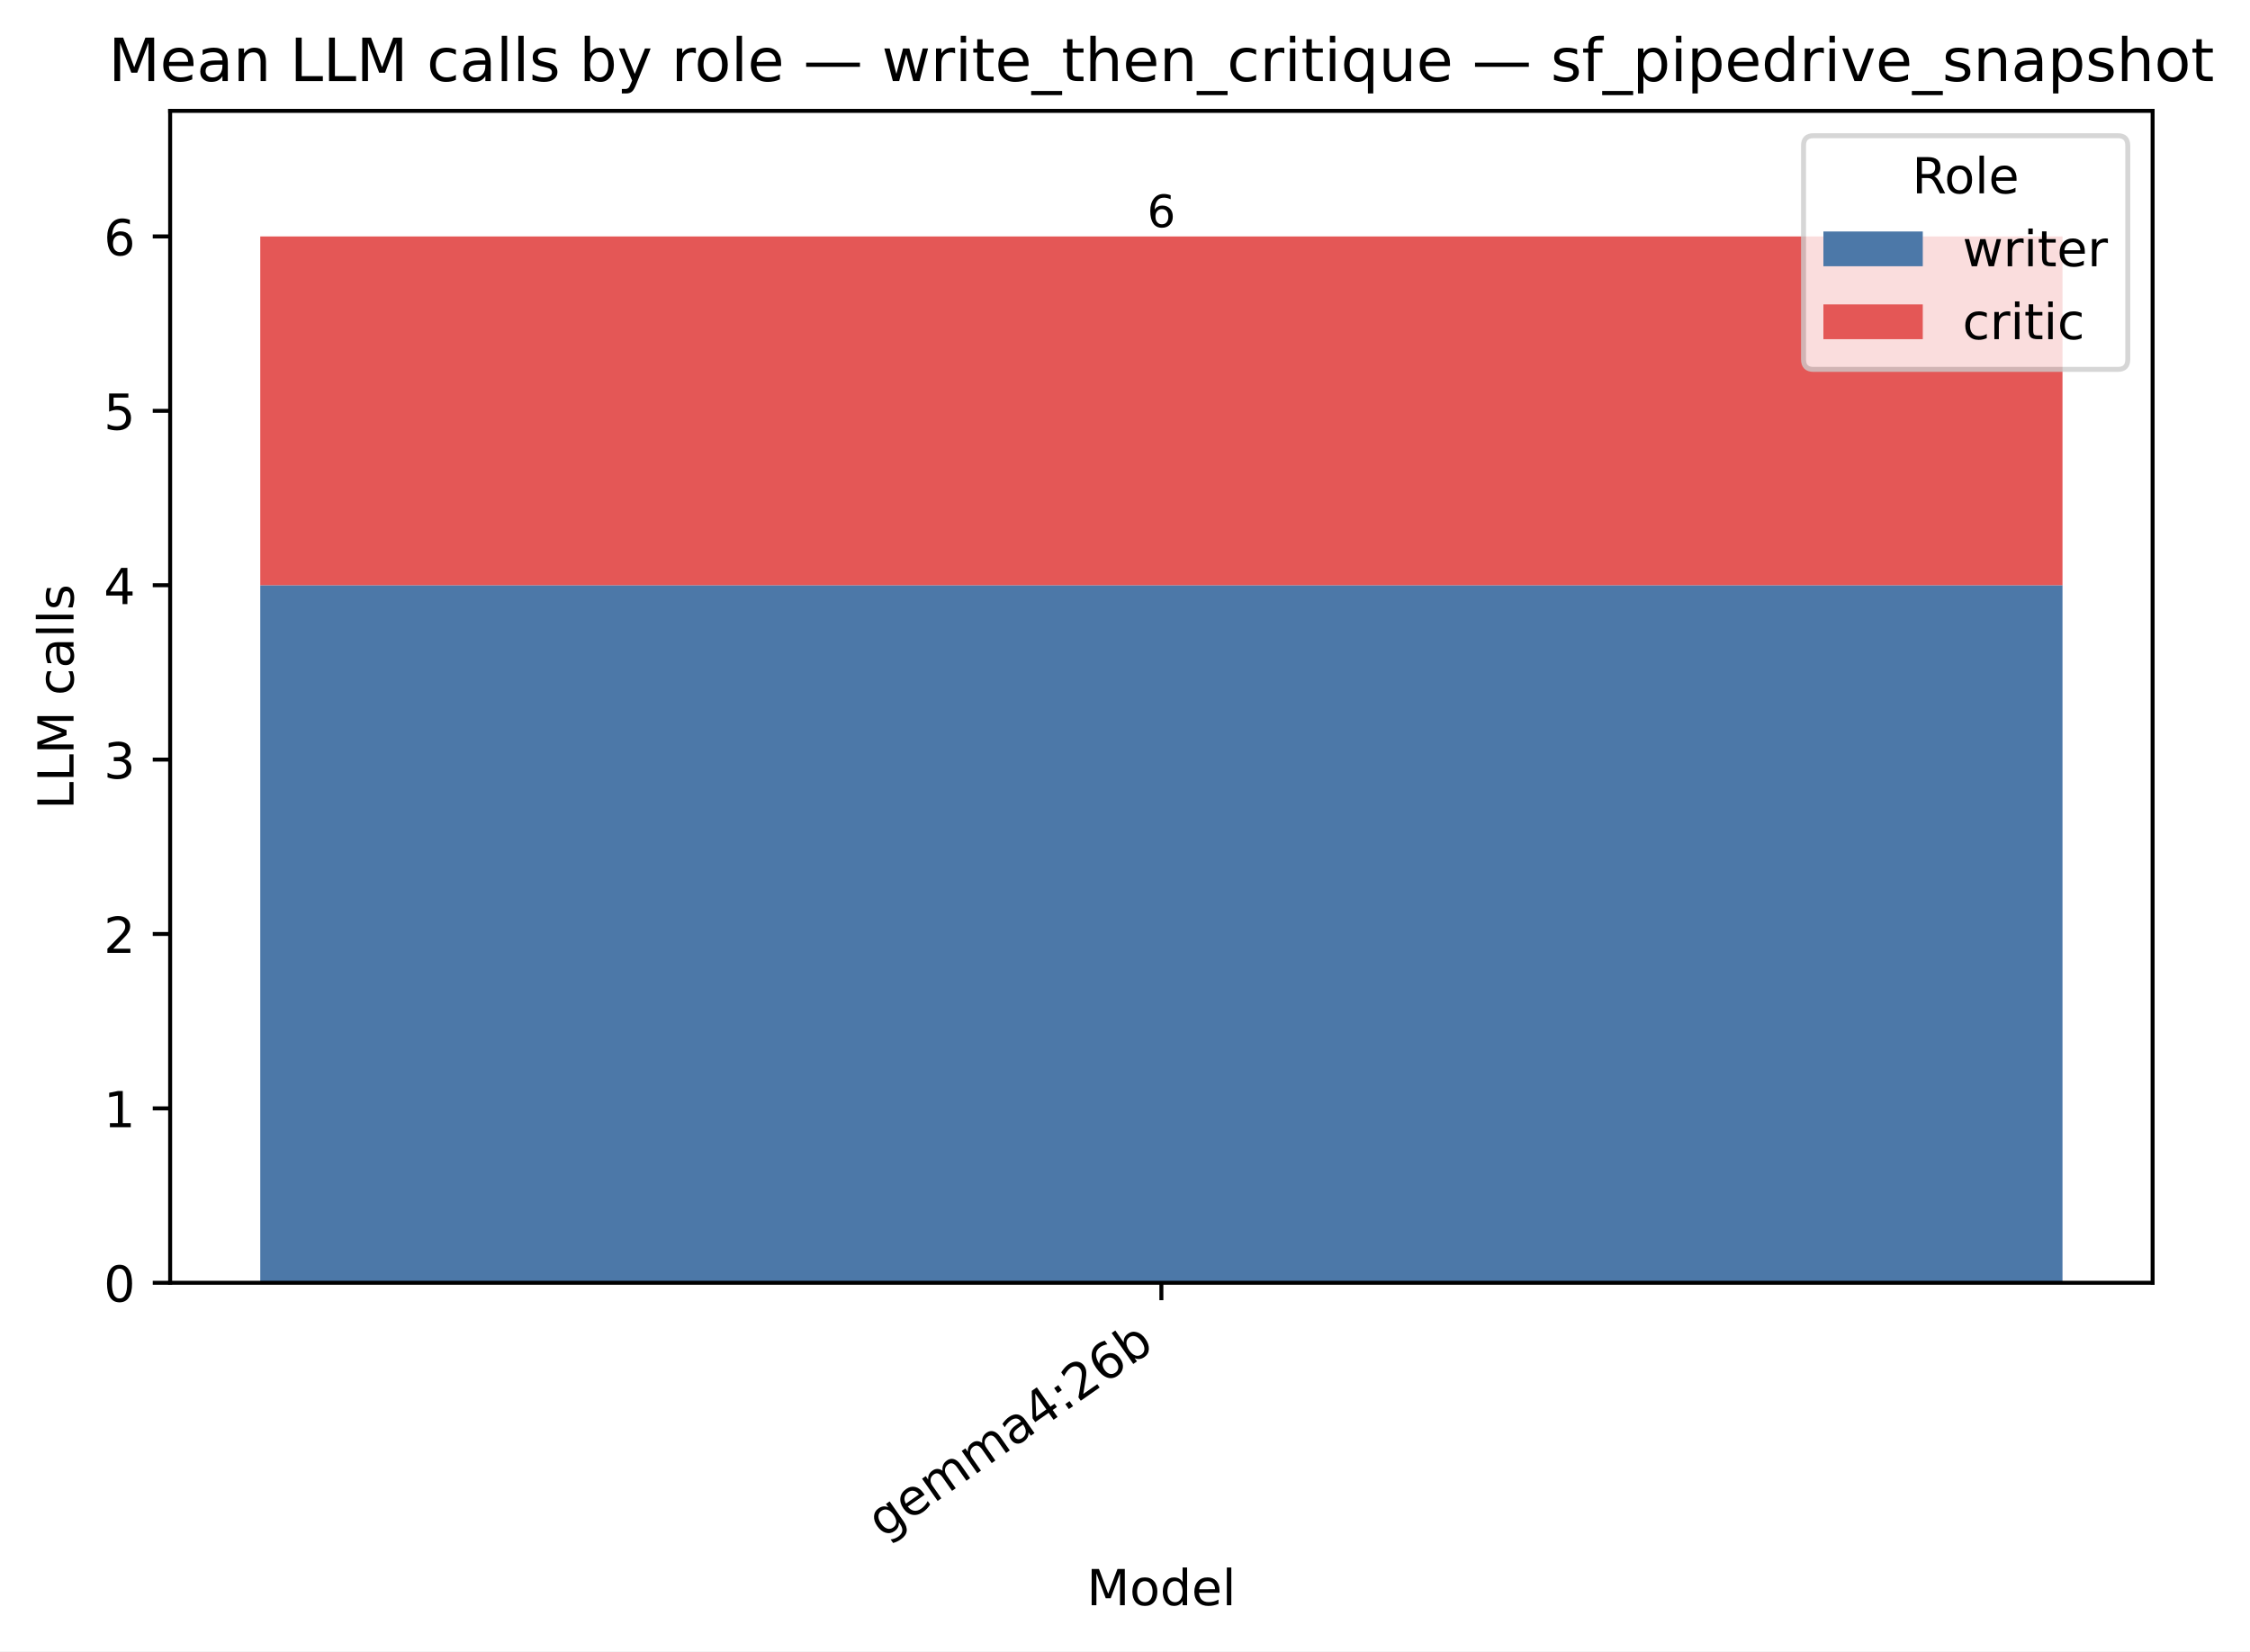
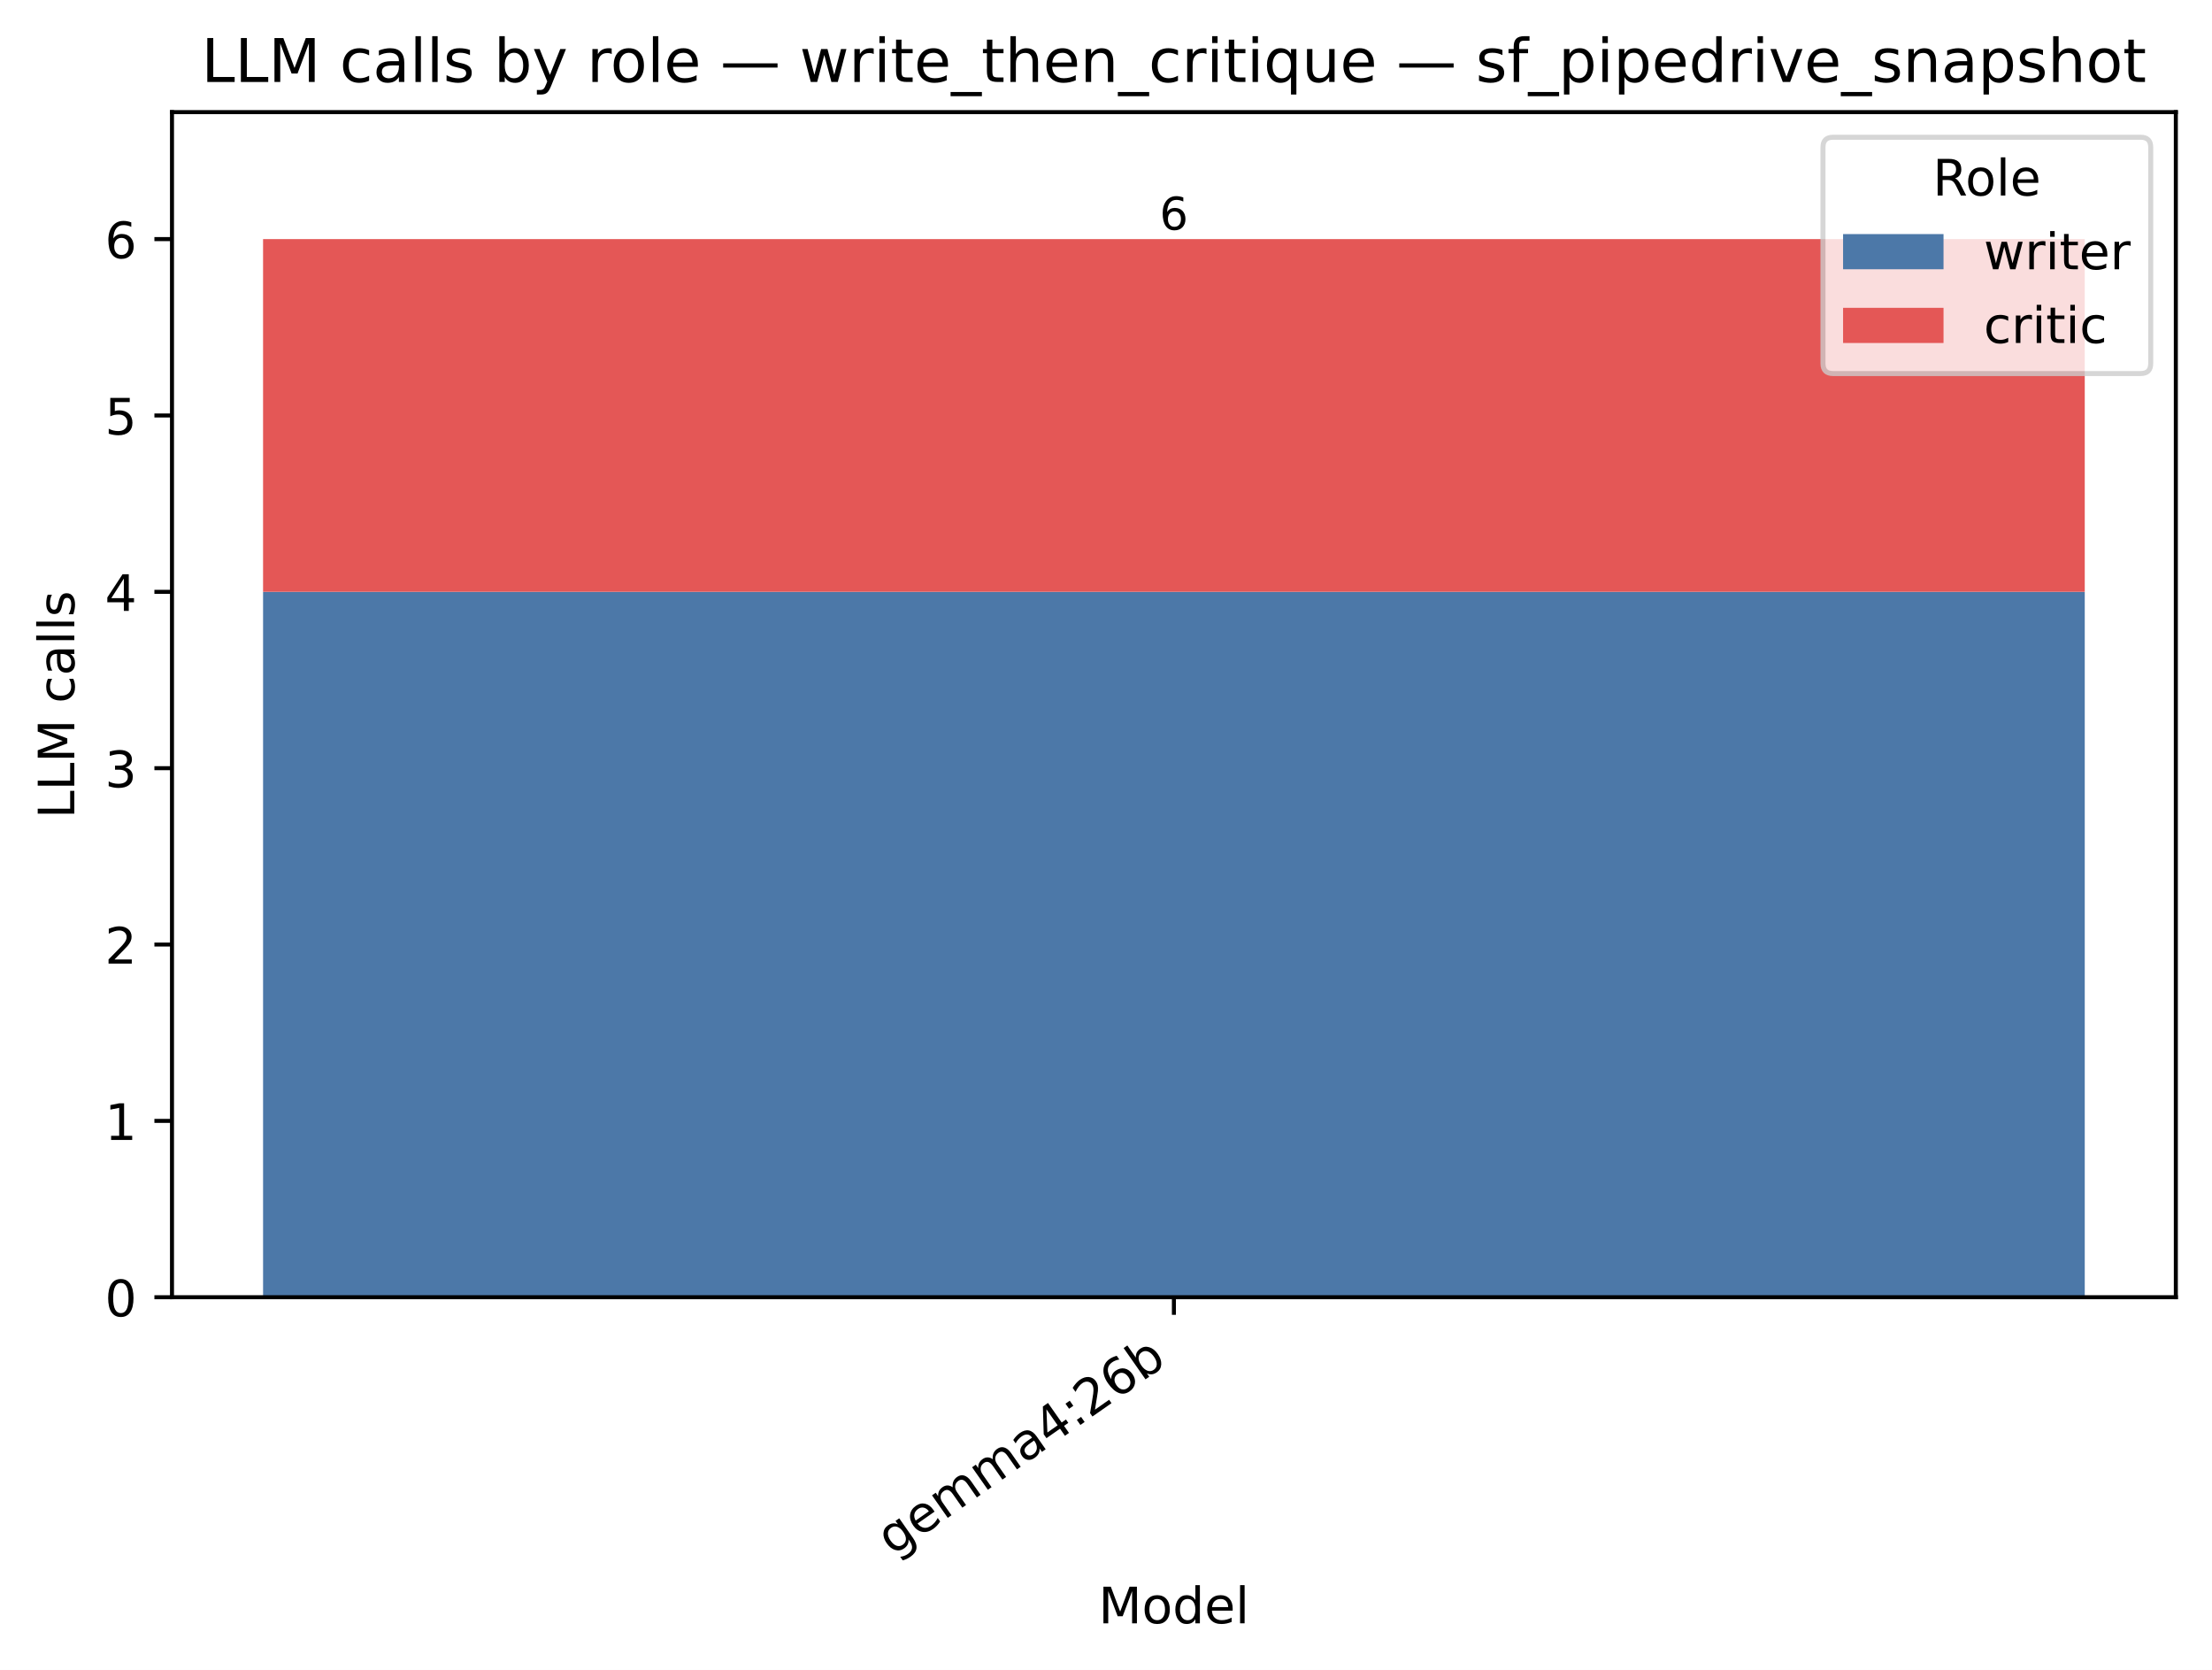
- <svg xmlns="http://www.w3.org/2000/svg" xmlns:xlink="http://www.w3.org/1999/xlink" width="452.798pt" height="332.4pt" viewBox="0 0 452.798 332.4" version="1.1">
+ <svg xmlns="http://www.w3.org/2000/svg" xmlns:xlink="http://www.w3.org/1999/xlink" width="440.4pt" height="332.4pt" viewBox="0 0 440.4 332.4" version="1.1">
  <defs>
    <style type="text/css">*{stroke-linejoin: round; stroke-linecap: butt}</style>
  </defs>
  <g id="figure_1">
    <g id="patch_1">
-       <path d="M 0 332.4  L 452.798 332.4  L 452.798 0  L 0 0  z " style="fill: #ffffff" />
+       <path d="M 0 332.4  L 440.4 332.4  L 440.4 0  L 0 0  z " style="fill: #ffffff" />
    </g>
    <g id="axes_1">
      <g id="patch_2">
        <path d="M 34.241 258.212  L 433.2 258.212  L 433.2 22.318  L 34.241 22.318  z " style="fill: #ffffff" />
      </g>
      <g id="patch_3">
-         <path d="M 52.375 258.212  L 415.065 258.212  L 415.065 117.799  L 52.375 117.799  z " clip-path="url(#pc215f3745f)" style="fill: #4c78a8" />
+         <path d="M 52.375 258.212  L 415.065 258.212  L 415.065 117.799  L 52.375 117.799  z " clip-path="url(#p7a278c4575)" style="fill: #4c78a8" />
      </g>
      <g id="patch_4">
-         <path d="M 52.375 117.799  L 415.065 117.799  L 415.065 47.593  L 52.375 47.593  z " clip-path="url(#pc215f3745f)" style="fill: #e45756" />
+         <path d="M 52.375 117.799  L 415.065 117.799  L 415.065 47.593  L 52.375 47.593  z " clip-path="url(#p7a278c4575)" style="fill: #e45756" />
      </g>
      <g id="matplotlib.axis_1">
        <g id="xtick_1">
          <g id="line2d_1">
            <defs>
-               <path id="mae33319d83" d="M 0 0  L 0 3.5  " style="stroke: #000000; stroke-width: 0.8" />
-             </defs>
-             <g>
-               <use xlink:href="#mae33319d83" x="233.72" y="258.212" style="stroke: #000000; stroke-width: 0.8" />
+               <path id="m9c8dc7c810" d="M 0 0  L 0 3.5  " style="stroke: #000000; stroke-width: 0.8" />
+             </defs>
+             <g>
+               <use xlink:href="#m9c8dc7c810" x="233.72" y="258.212" style="stroke: #000000; stroke-width: 0.8" />
            </g>
          </g>
          <g id="text_1">
            <g transform="translate(177.7131 309.8178) rotate(-35) scale(0.1 -0.1)">
              <defs>
                <path id="DejaVuSans-67" d="M 2906 1791  Q 2906 2416 2648 2759  Q 2391 3103 1925 3103  Q 1463 3103 1205 2759  Q 947 2416 947 1791  Q 947 1169 1205 825  Q 1463 481 1925 481  Q 2391 481 2648 825  Q 2906 1169 2906 1791  z M 3481 434  Q 3481 -459 3084 -895  Q 2688 -1331 1869 -1331  Q 1566 -1331 1297 -1286  Q 1028 -1241 775 -1147  L 775 -588  Q 1028 -725 1275 -790  Q 1522 -856 1778 -856  Q 2344 -856 2625 -561  Q 2906 -266 2906 331  L 2906 616  Q 2728 306 2450 153  Q 2172 0 1784 0  Q 1141 0 747 490  Q 353 981 353 1791  Q 353 2603 747 3093  Q 1141 3584 1784 3584  Q 2172 3584 2450 3431  Q 2728 3278 2906 2969  L 2906 3500  L 3481 3500  L 3481 434  z " transform="scale(0.015625)" />
                <path id="DejaVuSans-65" d="M 3597 1894  L 3597 1613  L 953 1613  Q 991 1019 1311 708  Q 1631 397 2203 397  Q 2534 397 2845 478  Q 3156 559 3463 722  L 3463 178  Q 3153 47 2828 -22  Q 2503 -91 2169 -91  Q 1331 -91 842 396  Q 353 884 353 1716  Q 353 2575 817 3079  Q 1281 3584 2069 3584  Q 2775 3584 3186 3129  Q 3597 2675 3597 1894  z M 3022 2063  Q 3016 2534 2758 2815  Q 2500 3097 2075 3097  Q 1594 3097 1305 2825  Q 1016 2553 972 2059  L 3022 2063  z " transform="scale(0.015625)" />
                <path id="DejaVuSans-6d" d="M 3328 2828  Q 3544 3216 3844 3400  Q 4144 3584 4550 3584  Q 5097 3584 5394 3201  Q 5691 2819 5691 2113  L 5691 0  L 5113 0  L 5113 2094  Q 5113 2597 4934 2840  Q 4756 3084 4391 3084  Q 3944 3084 3684 2787  Q 3425 2491 3425 1978  L 3425 0  L 2847 0  L 2847 2094  Q 2847 2600 2669 2842  Q 2491 3084 2119 3084  Q 1678 3084 1418 2786  Q 1159 2488 1159 1978  L 1159 0  L 581 0  L 581 3500  L 1159 3500  L 1159 2956  Q 1356 3278 1631 3431  Q 1906 3584 2284 3584  Q 2666 3584 2933 3390  Q 3200 3197 3328 2828  z " transform="scale(0.015625)" />
                <path id="DejaVuSans-61" d="M 2194 1759  Q 1497 1759 1228 1600  Q 959 1441 959 1056  Q 959 750 1161 570  Q 1363 391 1709 391  Q 2188 391 2477 730  Q 2766 1069 2766 1631  L 2766 1759  L 2194 1759  z M 3341 1997  L 3341 0  L 2766 0  L 2766 531  Q 2569 213 2275 61  Q 1981 -91 1556 -91  Q 1019 -91 701 211  Q 384 513 384 1019  Q 384 1609 779 1909  Q 1175 2209 1959 2209  L 2766 2209  L 2766 2266  Q 2766 2663 2505 2880  Q 2244 3097 1772 3097  Q 1472 3097 1187 3025  Q 903 2953 641 2809  L 641 3341  Q 956 3463 1253 3523  Q 1550 3584 1831 3584  Q 2591 3584 2966 3190  Q 3341 2797 3341 1997  z " transform="scale(0.015625)" />
                <path id="DejaVuSans-34" d="M 2419 4116  L 825 1625  L 2419 1625  L 2419 4116  z M 2253 4666  L 3047 4666  L 3047 1625  L 3713 1625  L 3713 1100  L 3047 1100  L 3047 0  L 2419 0  L 2419 1100  L 313 1100  L 313 1709  L 2253 4666  z " transform="scale(0.015625)" />
                <path id="DejaVuSans-3a" d="M 750 794  L 1409 794  L 1409 0  L 750 0  L 750 794  z M 750 3309  L 1409 3309  L 1409 2516  L 750 2516  L 750 3309  z " transform="scale(0.015625)" />
                <path id="DejaVuSans-32" d="M 1228 531  L 3431 531  L 3431 0  L 469 0  L 469 531  Q 828 903 1448 1529  Q 2069 2156 2228 2338  Q 2531 2678 2651 2914  Q 2772 3150 2772 3378  Q 2772 3750 2511 3984  Q 2250 4219 1831 4219  Q 1534 4219 1204 4116  Q 875 4013 500 3803  L 500 4441  Q 881 4594 1212 4672  Q 1544 4750 1819 4750  Q 2544 4750 2975 4387  Q 3406 4025 3406 3419  Q 3406 3131 3298 2873  Q 3191 2616 2906 2266  Q 2828 2175 2409 1742  Q 1991 1309 1228 531  z " transform="scale(0.015625)" />
                <path id="DejaVuSans-36" d="M 2113 2584  Q 1688 2584 1439 2293  Q 1191 2003 1191 1497  Q 1191 994 1439 701  Q 1688 409 2113 409  Q 2538 409 2786 701  Q 3034 994 3034 1497  Q 3034 2003 2786 2293  Q 2538 2584 2113 2584  z M 3366 4563  L 3366 3988  Q 3128 4100 2886 4159  Q 2644 4219 2406 4219  Q 1781 4219 1451 3797  Q 1122 3375 1075 2522  Q 1259 2794 1537 2939  Q 1816 3084 2150 3084  Q 2853 3084 3261 2657  Q 3669 2231 3669 1497  Q 3669 778 3244 343  Q 2819 -91 2113 -91  Q 1303 -91 875 529  Q 447 1150 447 2328  Q 447 3434 972 4092  Q 1497 4750 2381 4750  Q 2619 4750 2861 4703  Q 3103 4656 3366 4563  z " transform="scale(0.015625)" />
                <path id="DejaVuSans-62" d="M 3116 1747  Q 3116 2381 2855 2742  Q 2594 3103 2138 3103  Q 1681 3103 1420 2742  Q 1159 2381 1159 1747  Q 1159 1113 1420 752  Q 1681 391 2138 391  Q 2594 391 2855 752  Q 3116 1113 3116 1747  z M 1159 2969  Q 1341 3281 1617 3432  Q 1894 3584 2278 3584  Q 2916 3584 3314 3078  Q 3713 2572 3713 1747  Q 3713 922 3314 415  Q 2916 -91 2278 -91  Q 1894 -91 1617 61  Q 1341 213 1159 525  L 1159 0  L 581 0  L 581 4863  L 1159 4863  L 1159 2969  z " transform="scale(0.015625)" />
              </defs>
              <use xlink:href="#DejaVuSans-67" />
              <use xlink:href="#DejaVuSans-65" transform="translate(63.47656 0)" />
              <use xlink:href="#DejaVuSans-6d" transform="translate(125 0)" />
              <use xlink:href="#DejaVuSans-6d" transform="translate(222.4121 0)" />
              <use xlink:href="#DejaVuSans-61" transform="translate(319.8242 0)" />
              <use xlink:href="#DejaVuSans-34" transform="translate(381.1035 0)" />
              <use xlink:href="#DejaVuSans-3a" transform="translate(444.7266 0)" />
              <use xlink:href="#DejaVuSans-32" transform="translate(478.418 0)" />
              <use xlink:href="#DejaVuSans-36" transform="translate(542.041 0)" />
              <use xlink:href="#DejaVuSans-62" transform="translate(605.6641 0)" />
            </g>
          </g>
        </g>
        <g id="text_2">
          <g transform="translate(218.7068 323.1198) scale(0.1 -0.1)">
            <defs>
              <path id="DejaVuSans-4d" d="M 628 4666  L 1569 4666  L 2759 1491  L 3956 4666  L 4897 4666  L 4897 0  L 4281 0  L 4281 4097  L 3078 897  L 2444 897  L 1241 4097  L 1241 0  L 628 0  L 628 4666  z " transform="scale(0.015625)" />
              <path id="DejaVuSans-6f" d="M 1959 3097  Q 1497 3097 1228 2736  Q 959 2375 959 1747  Q 959 1119 1226 758  Q 1494 397 1959 397  Q 2419 397 2687 759  Q 2956 1122 2956 1747  Q 2956 2369 2687 2733  Q 2419 3097 1959 3097  z M 1959 3584  Q 2709 3584 3137 3096  Q 3566 2609 3566 1747  Q 3566 888 3137 398  Q 2709 -91 1959 -91  Q 1206 -91 779 398  Q 353 888 353 1747  Q 353 2609 779 3096  Q 1206 3584 1959 3584  z " transform="scale(0.015625)" />
              <path id="DejaVuSans-64" d="M 2906 2969  L 2906 4863  L 3481 4863  L 3481 0  L 2906 0  L 2906 525  Q 2725 213 2448 61  Q 2172 -91 1784 -91  Q 1150 -91 751 415  Q 353 922 353 1747  Q 353 2572 751 3078  Q 1150 3584 1784 3584  Q 2172 3584 2448 3432  Q 2725 3281 2906 2969  z M 947 1747  Q 947 1113 1208 752  Q 1469 391 1925 391  Q 2381 391 2643 752  Q 2906 1113 2906 1747  Q 2906 2381 2643 2742  Q 2381 3103 1925 3103  Q 1469 3103 1208 2742  Q 947 2381 947 1747  z " transform="scale(0.015625)" />
              <path id="DejaVuSans-6c" d="M 603 4863  L 1178 4863  L 1178 0  L 603 0  L 603 4863  z " transform="scale(0.015625)" />
            </defs>
            <use xlink:href="#DejaVuSans-4d" />
            <use xlink:href="#DejaVuSans-6f" transform="translate(86.2793 0)" />
            <use xlink:href="#DejaVuSans-64" transform="translate(147.4609 0)" />
            <use xlink:href="#DejaVuSans-65" transform="translate(210.9375 0)" />
            <use xlink:href="#DejaVuSans-6c" transform="translate(272.4609 0)" />
          </g>
        </g>
      </g>
      <g id="matplotlib.axis_2">
        <g id="ytick_1">
          <g id="line2d_2">
            <defs>
-               <path id="ma41c0a76da" d="M 0 0  L -3.5 0  " style="stroke: #000000; stroke-width: 0.8" />
-             </defs>
-             <g>
-               <use xlink:href="#ma41c0a76da" x="34.241" y="258.212" style="stroke: #000000; stroke-width: 0.8" />
+               <path id="m4effaa2dcd" d="M 0 0  L -3.5 0  " style="stroke: #000000; stroke-width: 0.8" />
+             </defs>
+             <g>
+               <use xlink:href="#m4effaa2dcd" x="34.241" y="258.212" style="stroke: #000000; stroke-width: 0.8" />
            </g>
          </g>
          <g id="text_3">
            <g transform="translate(20.87813 262.0115) scale(0.1 -0.1)">
              <defs>
                <path id="DejaVuSans-30" d="M 2034 4250  Q 1547 4250 1301 3770  Q 1056 3291 1056 2328  Q 1056 1369 1301 889  Q 1547 409 2034 409  Q 2525 409 2770 889  Q 3016 1369 3016 2328  Q 3016 3291 2770 3770  Q 2525 4250 2034 4250  z M 2034 4750  Q 2819 4750 3233 4129  Q 3647 3509 3647 2328  Q 3647 1150 3233 529  Q 2819 -91 2034 -91  Q 1250 -91 836 529  Q 422 1150 422 2328  Q 422 3509 836 4129  Q 1250 4750 2034 4750  z " transform="scale(0.015625)" />
              </defs>
              <use xlink:href="#DejaVuSans-30" />
            </g>
          </g>
        </g>
        <g id="ytick_2">
          <g id="line2d_3">
            <g>
-               <use xlink:href="#ma41c0a76da" x="34.241" y="223.109" style="stroke: #000000; stroke-width: 0.8" />
+               <use xlink:href="#m4effaa2dcd" x="34.241" y="223.109" style="stroke: #000000; stroke-width: 0.8" />
            </g>
          </g>
          <g id="text_4">
            <g transform="translate(20.87813 226.9082) scale(0.1 -0.1)">
              <defs>
                <path id="DejaVuSans-31" d="M 794 531  L 1825 531  L 1825 4091  L 703 3866  L 703 4441  L 1819 4666  L 2450 4666  L 2450 531  L 3481 531  L 3481 0  L 794 0  L 794 531  z " transform="scale(0.015625)" />
              </defs>
              <use xlink:href="#DejaVuSans-31" />
            </g>
          </g>
        </g>
        <g id="ytick_3">
          <g id="line2d_4">
            <g>
-               <use xlink:href="#ma41c0a76da" x="34.241" y="188.006" style="stroke: #000000; stroke-width: 0.8" />
+               <use xlink:href="#m4effaa2dcd" x="34.241" y="188.006" style="stroke: #000000; stroke-width: 0.8" />
            </g>
          </g>
          <g id="text_5">
            <g transform="translate(20.87813 191.8049) scale(0.1 -0.1)">
              <use xlink:href="#DejaVuSans-32" />
            </g>
          </g>
        </g>
        <g id="ytick_4">
          <g id="line2d_5">
            <g>
-               <use xlink:href="#ma41c0a76da" x="34.241" y="152.902" style="stroke: #000000; stroke-width: 0.8" />
+               <use xlink:href="#m4effaa2dcd" x="34.241" y="152.902" style="stroke: #000000; stroke-width: 0.8" />
            </g>
          </g>
          <g id="text_6">
            <g transform="translate(20.87813 156.7016) scale(0.1 -0.1)">
              <defs>
                <path id="DejaVuSans-33" d="M 2597 2516  Q 3050 2419 3304 2112  Q 3559 1806 3559 1356  Q 3559 666 3084 287  Q 2609 -91 1734 -91  Q 1441 -91 1130 -33  Q 819 25 488 141  L 488 750  Q 750 597 1062 519  Q 1375 441 1716 441  Q 2309 441 2620 675  Q 2931 909 2931 1356  Q 2931 1769 2642 2001  Q 2353 2234 1838 2234  L 1294 2234  L 1294 2753  L 1863 2753  Q 2328 2753 2575 2939  Q 2822 3125 2822 3475  Q 2822 3834 2567 4026  Q 2313 4219 1838 4219  Q 1578 4219 1281 4162  Q 984 4106 628 3988  L 628 4550  Q 988 4650 1302 4700  Q 1616 4750 1894 4750  Q 2613 4750 3031 4423  Q 3450 4097 3450 3541  Q 3450 3153 3228 2886  Q 3006 2619 2597 2516  z " transform="scale(0.015625)" />
              </defs>
              <use xlink:href="#DejaVuSans-33" />
            </g>
          </g>
        </g>
        <g id="ytick_5">
          <g id="line2d_6">
            <g>
-               <use xlink:href="#ma41c0a76da" x="34.241" y="117.799" style="stroke: #000000; stroke-width: 0.8" />
+               <use xlink:href="#m4effaa2dcd" x="34.241" y="117.799" style="stroke: #000000; stroke-width: 0.8" />
            </g>
          </g>
          <g id="text_7">
            <g transform="translate(20.87813 121.5983) scale(0.1 -0.1)">
              <use xlink:href="#DejaVuSans-34" />
            </g>
          </g>
        </g>
        <g id="ytick_6">
          <g id="line2d_7">
            <g>
-               <use xlink:href="#ma41c0a76da" x="34.241" y="82.696" style="stroke: #000000; stroke-width: 0.8" />
+               <use xlink:href="#m4effaa2dcd" x="34.241" y="82.696" style="stroke: #000000; stroke-width: 0.8" />
            </g>
          </g>
          <g id="text_8">
            <g transform="translate(20.87813 86.49502) scale(0.1 -0.1)">
              <defs>
                <path id="DejaVuSans-35" d="M 691 4666  L 3169 4666  L 3169 4134  L 1269 4134  L 1269 2991  Q 1406 3038 1543 3061  Q 1681 3084 1819 3084  Q 2600 3084 3056 2656  Q 3513 2228 3513 1497  Q 3513 744 3044 326  Q 2575 -91 1722 -91  Q 1428 -91 1123 -41  Q 819 9 494 109  L 494 744  Q 775 591 1075 516  Q 1375 441 1709 441  Q 2250 441 2565 725  Q 2881 1009 2881 1497  Q 2881 1984 2565 2268  Q 2250 2553 1709 2553  Q 1456 2553 1204 2497  Q 953 2441 691 2322  L 691 4666  z " transform="scale(0.015625)" />
              </defs>
              <use xlink:href="#DejaVuSans-35" />
            </g>
          </g>
        </g>
        <g id="ytick_7">
          <g id="line2d_8">
            <g>
-               <use xlink:href="#ma41c0a76da" x="34.241" y="47.593" style="stroke: #000000; stroke-width: 0.8" />
+               <use xlink:href="#m4effaa2dcd" x="34.241" y="47.593" style="stroke: #000000; stroke-width: 0.8" />
            </g>
          </g>
          <g id="text_9">
            <g transform="translate(20.87813 51.39172) scale(0.1 -0.1)">
              <use xlink:href="#DejaVuSans-36" />
            </g>
          </g>
        </g>
        <g id="text_10">
          <g transform="translate(14.79844 162.9363) rotate(-90) scale(0.1 -0.1)">
            <defs>
              <path id="DejaVuSans-4c" d="M 628 4666  L 1259 4666  L 1259 531  L 3531 531  L 3531 0  L 628 0  L 628 4666  z " transform="scale(0.015625)" />
              <path id="DejaVuSans-20" transform="scale(0.015625)" />
              <path id="DejaVuSans-63" d="M 3122 3366  L 3122 2828  Q 2878 2963 2633 3030  Q 2388 3097 2138 3097  Q 1578 3097 1268 2742  Q 959 2388 959 1747  Q 959 1106 1268 751  Q 1578 397 2138 397  Q 2388 397 2633 464  Q 2878 531 3122 666  L 3122 134  Q 2881 22 2623 -34  Q 2366 -91 2075 -91  Q 1284 -91 818 406  Q 353 903 353 1747  Q 353 2603 823 3093  Q 1294 3584 2113 3584  Q 2378 3584 2631 3529  Q 2884 3475 3122 3366  z " transform="scale(0.015625)" />
              <path id="DejaVuSans-73" d="M 2834 3397  L 2834 2853  Q 2591 2978 2328 3040  Q 2066 3103 1784 3103  Q 1356 3103 1142 2972  Q 928 2841 928 2578  Q 928 2378 1081 2264  Q 1234 2150 1697 2047  L 1894 2003  Q 2506 1872 2764 1633  Q 3022 1394 3022 966  Q 3022 478 2636 193  Q 2250 -91 1575 -91  Q 1294 -91 989 -36  Q 684 19 347 128  L 347 722  Q 666 556 975 473  Q 1284 391 1588 391  Q 1994 391 2212 530  Q 2431 669 2431 922  Q 2431 1156 2273 1281  Q 2116 1406 1581 1522  L 1381 1569  Q 847 1681 609 1914  Q 372 2147 372 2553  Q 372 3047 722 3315  Q 1072 3584 1716 3584  Q 2034 3584 2315 3537  Q 2597 3491 2834 3397  z " transform="scale(0.015625)" />
            </defs>
            <use xlink:href="#DejaVuSans-4c" />
            <use xlink:href="#DejaVuSans-4c" transform="translate(55.71289 0)" />
            <use xlink:href="#DejaVuSans-4d" transform="translate(111.4258 0)" />
            <use xlink:href="#DejaVuSans-20" transform="translate(197.7051 0)" />
            <use xlink:href="#DejaVuSans-63" transform="translate(229.4922 0)" />
            <use xlink:href="#DejaVuSans-61" transform="translate(284.4727 0)" />
            <use xlink:href="#DejaVuSans-6c" transform="translate(345.752 0)" />
            <use xlink:href="#DejaVuSans-6c" transform="translate(373.5352 0)" />
            <use xlink:href="#DejaVuSans-73" transform="translate(401.3184 0)" />
          </g>
        </g>
      </g>
      <g id="patch_5">
        <path d="M 34.241 258.212  L 34.241 22.318  " style="fill: none; stroke: #000000; stroke-width: 0.8; stroke-linejoin: miter; stroke-linecap: square" />
      </g>
      <g id="patch_6">
        <path d="M 433.2 258.212  L 433.2 22.318  " style="fill: none; stroke: #000000; stroke-width: 0.8; stroke-linejoin: miter; stroke-linecap: square" />
      </g>
      <g id="patch_7">
        <path d="M 34.241 258.212  L 433.2 258.212  " style="fill: none; stroke: #000000; stroke-width: 0.8; stroke-linejoin: miter; stroke-linecap: square" />
      </g>
      <g id="patch_8">
        <path d="M 34.241 22.318  L 433.2 22.318  " style="fill: none; stroke: #000000; stroke-width: 0.8; stroke-linejoin: miter; stroke-linecap: square" />
      </g>
      <g id="text_11">
        <g transform="translate(230.8569 45.72078) scale(0.09 -0.09)">
          <use xlink:href="#DejaVuSans-36" />
        </g>
      </g>
      <g id="text_12">
-         <g transform="translate(21.84226 16.31812) scale(0.12 -0.12)">
+         <g transform="translate(40.09726 16.31812) scale(0.12 -0.12)">
          <defs>
-             <path id="DejaVuSans-6e" d="M 3513 2113  L 3513 0  L 2938 0  L 2938 2094  Q 2938 2591 2744 2837  Q 2550 3084 2163 3084  Q 1697 3084 1428 2787  Q 1159 2491 1159 1978  L 1159 0  L 581 0  L 581 3500  L 1159 3500  L 1159 2956  Q 1366 3272 1645 3428  Q 1925 3584 2291 3584  Q 2894 3584 3203 3211  Q 3513 2838 3513 2113  z " transform="scale(0.015625)" />
            <path id="DejaVuSans-79" d="M 2059 -325  Q 1816 -950 1584 -1140  Q 1353 -1331 966 -1331  L 506 -1331  L 506 -850  L 844 -850  Q 1081 -850 1212 -737  Q 1344 -625 1503 -206  L 1606 56  L 191 3500  L 800 3500  L 1894 763  L 2988 3500  L 3597 3500  L 2059 -325  z " transform="scale(0.015625)" />
            <path id="DejaVuSans-72" d="M 2631 2963  Q 2534 3019 2420 3045  Q 2306 3072 2169 3072  Q 1681 3072 1420 2755  Q 1159 2438 1159 1844  L 1159 0  L 581 0  L 581 3500  L 1159 3500  L 1159 2956  Q 1341 3275 1631 3429  Q 1922 3584 2338 3584  Q 2397 3584 2469 3576  Q 2541 3569 2628 3553  L 2631 2963  z " transform="scale(0.015625)" />
            <path id="DejaVuSans-2014" d="M 313 1978  L 6088 1978  L 6088 1528  L 313 1528  L 313 1978  z " transform="scale(0.015625)" />
            <path id="DejaVuSans-77" d="M 269 3500  L 844 3500  L 1563 769  L 2278 3500  L 2956 3500  L 3675 769  L 4391 3500  L 4966 3500  L 4050 0  L 3372 0  L 2619 2869  L 1863 0  L 1184 0  L 269 3500  z " transform="scale(0.015625)" />
            <path id="DejaVuSans-69" d="M 603 3500  L 1178 3500  L 1178 0  L 603 0  L 603 3500  z M 603 4863  L 1178 4863  L 1178 4134  L 603 4134  L 603 4863  z " transform="scale(0.015625)" />
            <path id="DejaVuSans-74" d="M 1172 4494  L 1172 3500  L 2356 3500  L 2356 3053  L 1172 3053  L 1172 1153  Q 1172 725 1289 603  Q 1406 481 1766 481  L 2356 481  L 2356 0  L 1766 0  Q 1100 0 847 248  Q 594 497 594 1153  L 594 3053  L 172 3053  L 172 3500  L 594 3500  L 594 4494  L 1172 4494  z " transform="scale(0.015625)" />
            <path id="DejaVuSans-5f" d="M 3263 -1063  L 3263 -1509  L -63 -1509  L -63 -1063  L 3263 -1063  z " transform="scale(0.015625)" />
            <path id="DejaVuSans-68" d="M 3513 2113  L 3513 0  L 2938 0  L 2938 2094  Q 2938 2591 2744 2837  Q 2550 3084 2163 3084  Q 1697 3084 1428 2787  Q 1159 2491 1159 1978  L 1159 0  L 581 0  L 581 4863  L 1159 4863  L 1159 2956  Q 1366 3272 1645 3428  Q 1925 3584 2291 3584  Q 2894 3584 3203 3211  Q 3513 2838 3513 2113  z " transform="scale(0.015625)" />
+             <path id="DejaVuSans-6e" d="M 3513 2113  L 3513 0  L 2938 0  L 2938 2094  Q 2938 2591 2744 2837  Q 2550 3084 2163 3084  Q 1697 3084 1428 2787  Q 1159 2491 1159 1978  L 1159 0  L 581 0  L 581 3500  L 1159 3500  L 1159 2956  Q 1366 3272 1645 3428  Q 1925 3584 2291 3584  Q 2894 3584 3203 3211  Q 3513 2838 3513 2113  z " transform="scale(0.015625)" />
            <path id="DejaVuSans-71" d="M 947 1747  Q 947 1113 1208 752  Q 1469 391 1925 391  Q 2381 391 2643 752  Q 2906 1113 2906 1747  Q 2906 2381 2643 2742  Q 2381 3103 1925 3103  Q 1469 3103 1208 2742  Q 947 2381 947 1747  z M 2906 525  Q 2725 213 2448 61  Q 2172 -91 1784 -91  Q 1150 -91 751 415  Q 353 922 353 1747  Q 353 2572 751 3078  Q 1150 3584 1784 3584  Q 2172 3584 2448 3432  Q 2725 3281 2906 2969  L 2906 3500  L 3481 3500  L 3481 -1331  L 2906 -1331  L 2906 525  z " transform="scale(0.015625)" />
            <path id="DejaVuSans-75" d="M 544 1381  L 544 3500  L 1119 3500  L 1119 1403  Q 1119 906 1312 657  Q 1506 409 1894 409  Q 2359 409 2629 706  Q 2900 1003 2900 1516  L 2900 3500  L 3475 3500  L 3475 0  L 2900 0  L 2900 538  Q 2691 219 2414 64  Q 2138 -91 1772 -91  Q 1169 -91 856 284  Q 544 659 544 1381  z M 1991 3584  L 1991 3584  z " transform="scale(0.015625)" />
            <path id="DejaVuSans-66" d="M 2375 4863  L 2375 4384  L 1825 4384  Q 1516 4384 1395 4259  Q 1275 4134 1275 3809  L 1275 3500  L 2222 3500  L 2222 3053  L 1275 3053  L 1275 0  L 697 0  L 697 3053  L 147 3053  L 147 3500  L 697 3500  L 697 3744  Q 697 4328 969 4595  Q 1241 4863 1831 4863  L 2375 4863  z " transform="scale(0.015625)" />
            <path id="DejaVuSans-70" d="M 1159 525  L 1159 -1331  L 581 -1331  L 581 3500  L 1159 3500  L 1159 2969  Q 1341 3281 1617 3432  Q 1894 3584 2278 3584  Q 2916 3584 3314 3078  Q 3713 2572 3713 1747  Q 3713 922 3314 415  Q 2916 -91 2278 -91  Q 1894 -91 1617 61  Q 1341 213 1159 525  z M 3116 1747  Q 3116 2381 2855 2742  Q 2594 3103 2138 3103  Q 1681 3103 1420 2742  Q 1159 2381 1159 1747  Q 1159 1113 1420 752  Q 1681 391 2138 391  Q 2594 391 2855 752  Q 3116 1113 3116 1747  z " transform="scale(0.015625)" />
            <path id="DejaVuSans-76" d="M 191 3500  L 800 3500  L 1894 563  L 2988 3500  L 3597 3500  L 2284 0  L 1503 0  L 191 3500  z " transform="scale(0.015625)" />
          </defs>
-           <use xlink:href="#DejaVuSans-4d" />
-           <use xlink:href="#DejaVuSans-65" transform="translate(86.2793 0)" />
-           <use xlink:href="#DejaVuSans-61" transform="translate(147.8027 0)" />
-           <use xlink:href="#DejaVuSans-6e" transform="translate(209.082 0)" />
-           <use xlink:href="#DejaVuSans-20" transform="translate(272.4609 0)" />
-           <use xlink:href="#DejaVuSans-4c" transform="translate(304.248 0)" />
-           <use xlink:href="#DejaVuSans-4c" transform="translate(359.9609 0)" />
-           <use xlink:href="#DejaVuSans-4d" transform="translate(415.6738 0)" />
-           <use xlink:href="#DejaVuSans-20" transform="translate(501.9531 0)" />
-           <use xlink:href="#DejaVuSans-63" transform="translate(533.7402 0)" />
-           <use xlink:href="#DejaVuSans-61" transform="translate(588.7207 0)" />
-           <use xlink:href="#DejaVuSans-6c" transform="translate(650 0)" />
-           <use xlink:href="#DejaVuSans-6c" transform="translate(677.7832 0)" />
-           <use xlink:href="#DejaVuSans-73" transform="translate(705.5664 0)" />
-           <use xlink:href="#DejaVuSans-20" transform="translate(757.666 0)" />
-           <use xlink:href="#DejaVuSans-62" transform="translate(789.4531 0)" />
-           <use xlink:href="#DejaVuSans-79" transform="translate(852.9297 0)" />
-           <use xlink:href="#DejaVuSans-20" transform="translate(912.1094 0)" />
-           <use xlink:href="#DejaVuSans-72" transform="translate(943.8965 0)" />
-           <use xlink:href="#DejaVuSans-6f" transform="translate(982.7598 0)" />
-           <use xlink:href="#DejaVuSans-6c" transform="translate(1043.941 0)" />
-           <use xlink:href="#DejaVuSans-65" transform="translate(1071.725 0)" />
-           <use xlink:href="#DejaVuSans-20" transform="translate(1133.248 0)" />
-           <use xlink:href="#DejaVuSans-2014" transform="translate(1165.035 0)" />
-           <use xlink:href="#DejaVuSans-20" transform="translate(1265.035 0)" />
-           <use xlink:href="#DejaVuSans-77" transform="translate(1296.822 0)" />
-           <use xlink:href="#DejaVuSans-72" transform="translate(1378.609 0)" />
-           <use xlink:href="#DejaVuSans-69" transform="translate(1419.723 0)" />
-           <use xlink:href="#DejaVuSans-74" transform="translate(1447.506 0)" />
-           <use xlink:href="#DejaVuSans-65" transform="translate(1486.715 0)" />
-           <use xlink:href="#DejaVuSans-5f" transform="translate(1548.238 0)" />
-           <use xlink:href="#DejaVuSans-74" transform="translate(1598.238 0)" />
-           <use xlink:href="#DejaVuSans-68" transform="translate(1637.447 0)" />
-           <use xlink:href="#DejaVuSans-65" transform="translate(1700.826 0)" />
-           <use xlink:href="#DejaVuSans-6e" transform="translate(1762.35 0)" />
-           <use xlink:href="#DejaVuSans-5f" transform="translate(1825.729 0)" />
-           <use xlink:href="#DejaVuSans-63" transform="translate(1875.729 0)" />
-           <use xlink:href="#DejaVuSans-72" transform="translate(1930.709 0)" />
-           <use xlink:href="#DejaVuSans-69" transform="translate(1971.822 0)" />
-           <use xlink:href="#DejaVuSans-74" transform="translate(1999.605 0)" />
-           <use xlink:href="#DejaVuSans-69" transform="translate(2038.814 0)" />
-           <use xlink:href="#DejaVuSans-71" transform="translate(2066.598 0)" />
-           <use xlink:href="#DejaVuSans-75" transform="translate(2130.074 0)" />
-           <use xlink:href="#DejaVuSans-65" transform="translate(2193.453 0)" />
-           <use xlink:href="#DejaVuSans-20" transform="translate(2254.977 0)" />
-           <use xlink:href="#DejaVuSans-2014" transform="translate(2286.764 0)" />
-           <use xlink:href="#DejaVuSans-20" transform="translate(2386.764 0)" />
-           <use xlink:href="#DejaVuSans-73" transform="translate(2418.551 0)" />
-           <use xlink:href="#DejaVuSans-66" transform="translate(2470.65 0)" />
-           <use xlink:href="#DejaVuSans-5f" transform="translate(2505.855 0)" />
-           <use xlink:href="#DejaVuSans-70" transform="translate(2555.855 0)" />
-           <use xlink:href="#DejaVuSans-69" transform="translate(2619.332 0)" />
-           <use xlink:href="#DejaVuSans-70" transform="translate(2647.115 0)" />
-           <use xlink:href="#DejaVuSans-65" transform="translate(2710.592 0)" />
-           <use xlink:href="#DejaVuSans-64" transform="translate(2772.115 0)" />
-           <use xlink:href="#DejaVuSans-72" transform="translate(2835.592 0)" />
-           <use xlink:href="#DejaVuSans-69" transform="translate(2876.705 0)" />
-           <use xlink:href="#DejaVuSans-76" transform="translate(2904.488 0)" />
-           <use xlink:href="#DejaVuSans-65" transform="translate(2963.668 0)" />
-           <use xlink:href="#DejaVuSans-5f" transform="translate(3025.191 0)" />
-           <use xlink:href="#DejaVuSans-73" transform="translate(3075.191 0)" />
-           <use xlink:href="#DejaVuSans-6e" transform="translate(3127.291 0)" />
-           <use xlink:href="#DejaVuSans-61" transform="translate(3190.67 0)" />
-           <use xlink:href="#DejaVuSans-70" transform="translate(3251.949 0)" />
-           <use xlink:href="#DejaVuSans-73" transform="translate(3315.426 0)" />
-           <use xlink:href="#DejaVuSans-68" transform="translate(3367.525 0)" />
-           <use xlink:href="#DejaVuSans-6f" transform="translate(3430.904 0)" />
-           <use xlink:href="#DejaVuSans-74" transform="translate(3492.086 0)" />
+           <use xlink:href="#DejaVuSans-4c" />
+           <use xlink:href="#DejaVuSans-4c" transform="translate(55.71289 0)" />
+           <use xlink:href="#DejaVuSans-4d" transform="translate(111.4258 0)" />
+           <use xlink:href="#DejaVuSans-20" transform="translate(197.7051 0)" />
+           <use xlink:href="#DejaVuSans-63" transform="translate(229.4922 0)" />
+           <use xlink:href="#DejaVuSans-61" transform="translate(284.4727 0)" />
+           <use xlink:href="#DejaVuSans-6c" transform="translate(345.752 0)" />
+           <use xlink:href="#DejaVuSans-6c" transform="translate(373.5352 0)" />
+           <use xlink:href="#DejaVuSans-73" transform="translate(401.3184 0)" />
+           <use xlink:href="#DejaVuSans-20" transform="translate(453.418 0)" />
+           <use xlink:href="#DejaVuSans-62" transform="translate(485.2051 0)" />
+           <use xlink:href="#DejaVuSans-79" transform="translate(548.6816 0)" />
+           <use xlink:href="#DejaVuSans-20" transform="translate(607.8613 0)" />
+           <use xlink:href="#DejaVuSans-72" transform="translate(639.6484 0)" />
+           <use xlink:href="#DejaVuSans-6f" transform="translate(678.5117 0)" />
+           <use xlink:href="#DejaVuSans-6c" transform="translate(739.6934 0)" />
+           <use xlink:href="#DejaVuSans-65" transform="translate(767.4766 0)" />
+           <use xlink:href="#DejaVuSans-20" transform="translate(829 0)" />
+           <use xlink:href="#DejaVuSans-2014" transform="translate(860.7871 0)" />
+           <use xlink:href="#DejaVuSans-20" transform="translate(960.7871 0)" />
+           <use xlink:href="#DejaVuSans-77" transform="translate(992.5742 0)" />
+           <use xlink:href="#DejaVuSans-72" transform="translate(1074.361 0)" />
+           <use xlink:href="#DejaVuSans-69" transform="translate(1115.475 0)" />
+           <use xlink:href="#DejaVuSans-74" transform="translate(1143.258 0)" />
+           <use xlink:href="#DejaVuSans-65" transform="translate(1182.467 0)" />
+           <use xlink:href="#DejaVuSans-5f" transform="translate(1243.99 0)" />
+           <use xlink:href="#DejaVuSans-74" transform="translate(1293.99 0)" />
+           <use xlink:href="#DejaVuSans-68" transform="translate(1333.199 0)" />
+           <use xlink:href="#DejaVuSans-65" transform="translate(1396.578 0)" />
+           <use xlink:href="#DejaVuSans-6e" transform="translate(1458.102 0)" />
+           <use xlink:href="#DejaVuSans-5f" transform="translate(1521.48 0)" />
+           <use xlink:href="#DejaVuSans-63" transform="translate(1571.48 0)" />
+           <use xlink:href="#DejaVuSans-72" transform="translate(1626.461 0)" />
+           <use xlink:href="#DejaVuSans-69" transform="translate(1667.574 0)" />
+           <use xlink:href="#DejaVuSans-74" transform="translate(1695.357 0)" />
+           <use xlink:href="#DejaVuSans-69" transform="translate(1734.566 0)" />
+           <use xlink:href="#DejaVuSans-71" transform="translate(1762.35 0)" />
+           <use xlink:href="#DejaVuSans-75" transform="translate(1825.826 0)" />
+           <use xlink:href="#DejaVuSans-65" transform="translate(1889.205 0)" />
+           <use xlink:href="#DejaVuSans-20" transform="translate(1950.729 0)" />
+           <use xlink:href="#DejaVuSans-2014" transform="translate(1982.516 0)" />
+           <use xlink:href="#DejaVuSans-20" transform="translate(2082.516 0)" />
+           <use xlink:href="#DejaVuSans-73" transform="translate(2114.303 0)" />
+           <use xlink:href="#DejaVuSans-66" transform="translate(2166.402 0)" />
+           <use xlink:href="#DejaVuSans-5f" transform="translate(2201.607 0)" />
+           <use xlink:href="#DejaVuSans-70" transform="translate(2251.607 0)" />
+           <use xlink:href="#DejaVuSans-69" transform="translate(2315.084 0)" />
+           <use xlink:href="#DejaVuSans-70" transform="translate(2342.867 0)" />
+           <use xlink:href="#DejaVuSans-65" transform="translate(2406.344 0)" />
+           <use xlink:href="#DejaVuSans-64" transform="translate(2467.867 0)" />
+           <use xlink:href="#DejaVuSans-72" transform="translate(2531.344 0)" />
+           <use xlink:href="#DejaVuSans-69" transform="translate(2572.457 0)" />
+           <use xlink:href="#DejaVuSans-76" transform="translate(2600.24 0)" />
+           <use xlink:href="#DejaVuSans-65" transform="translate(2659.42 0)" />
+           <use xlink:href="#DejaVuSans-5f" transform="translate(2720.943 0)" />
+           <use xlink:href="#DejaVuSans-73" transform="translate(2770.943 0)" />
+           <use xlink:href="#DejaVuSans-6e" transform="translate(2823.043 0)" />
+           <use xlink:href="#DejaVuSans-61" transform="translate(2886.422 0)" />
+           <use xlink:href="#DejaVuSans-70" transform="translate(2947.701 0)" />
+           <use xlink:href="#DejaVuSans-73" transform="translate(3011.178 0)" />
+           <use xlink:href="#DejaVuSans-68" transform="translate(3063.277 0)" />
+           <use xlink:href="#DejaVuSans-6f" transform="translate(3126.656 0)" />
+           <use xlink:href="#DejaVuSans-74" transform="translate(3187.838 0)" />
        </g>
      </g>
      <g id="legend_1">
        <g id="patch_9">
          <path d="M 364.948 74.353  L 426.2 74.353  Q 428.2 74.353 428.2 72.353  L 428.2 29.318  Q 428.2 27.318 426.2 27.318  L 364.948 27.318  Q 362.948 27.318 362.948 29.318  L 362.948 72.353  Q 362.948 74.353 364.948 74.353  z " style="fill: #ffffff; opacity: 0.8; stroke: #cccccc; stroke-linejoin: miter" />
        </g>
        <g id="text_13">
          <g transform="translate(384.7995 38.91656) scale(0.1 -0.1)">
            <defs>
              <path id="DejaVuSans-52" d="M 2841 2188  Q 3044 2119 3236 1894  Q 3428 1669 3622 1275  L 4263 0  L 3584 0  L 2988 1197  Q 2756 1666 2539 1819  Q 2322 1972 1947 1972  L 1259 1972  L 1259 0  L 628 0  L 628 4666  L 2053 4666  Q 2853 4666 3247 4331  Q 3641 3997 3641 3322  Q 3641 2881 3436 2590  Q 3231 2300 2841 2188  z M 1259 4147  L 1259 2491  L 2053 2491  Q 2509 2491 2742 2702  Q 2975 2913 2975 3322  Q 2975 3731 2742 3939  Q 2509 4147 2053 4147  L 1259 4147  z " transform="scale(0.015625)" />
            </defs>
            <use xlink:href="#DejaVuSans-52" />
            <use xlink:href="#DejaVuSans-6f" transform="translate(64.98242 0)" />
            <use xlink:href="#DejaVuSans-6c" transform="translate(126.1641 0)" />
            <use xlink:href="#DejaVuSans-65" transform="translate(153.9473 0)" />
          </g>
        </g>
        <g id="patch_10">
          <path d="M 366.948 53.595  L 386.948 53.595  L 386.948 46.595  L 366.948 46.595  z " style="fill: #4c78a8" />
        </g>
        <g id="text_14">
          <g transform="translate(394.948 53.59469) scale(0.1 -0.1)">
            <use xlink:href="#DejaVuSans-77" />
            <use xlink:href="#DejaVuSans-72" transform="translate(81.78711 0)" />
            <use xlink:href="#DejaVuSans-69" transform="translate(122.9004 0)" />
            <use xlink:href="#DejaVuSans-74" transform="translate(150.6836 0)" />
            <use xlink:href="#DejaVuSans-65" transform="translate(189.8926 0)" />
            <use xlink:href="#DejaVuSans-72" transform="translate(251.416 0)" />
          </g>
        </g>
        <g id="patch_11">
          <path d="M 366.948 68.273  L 386.948 68.273  L 386.948 61.273  L 366.948 61.273  z " style="fill: #e45756" />
        </g>
        <g id="text_15">
          <g transform="translate(394.948 68.27281) scale(0.1 -0.1)">
            <use xlink:href="#DejaVuSans-63" />
            <use xlink:href="#DejaVuSans-72" transform="translate(54.98047 0)" />
            <use xlink:href="#DejaVuSans-69" transform="translate(96.09375 0)" />
            <use xlink:href="#DejaVuSans-74" transform="translate(123.877 0)" />
            <use xlink:href="#DejaVuSans-69" transform="translate(163.0859 0)" />
            <use xlink:href="#DejaVuSans-63" transform="translate(190.8691 0)" />
          </g>
        </g>
      </g>
    </g>
  </g>
  <defs>
-     <clipPath id="pc215f3745f">
+     <clipPath id="p7a278c4575">
      <rect x="34.241" y="22.318" width="398.959" height="235.894" />
    </clipPath>
  </defs>
</svg>
